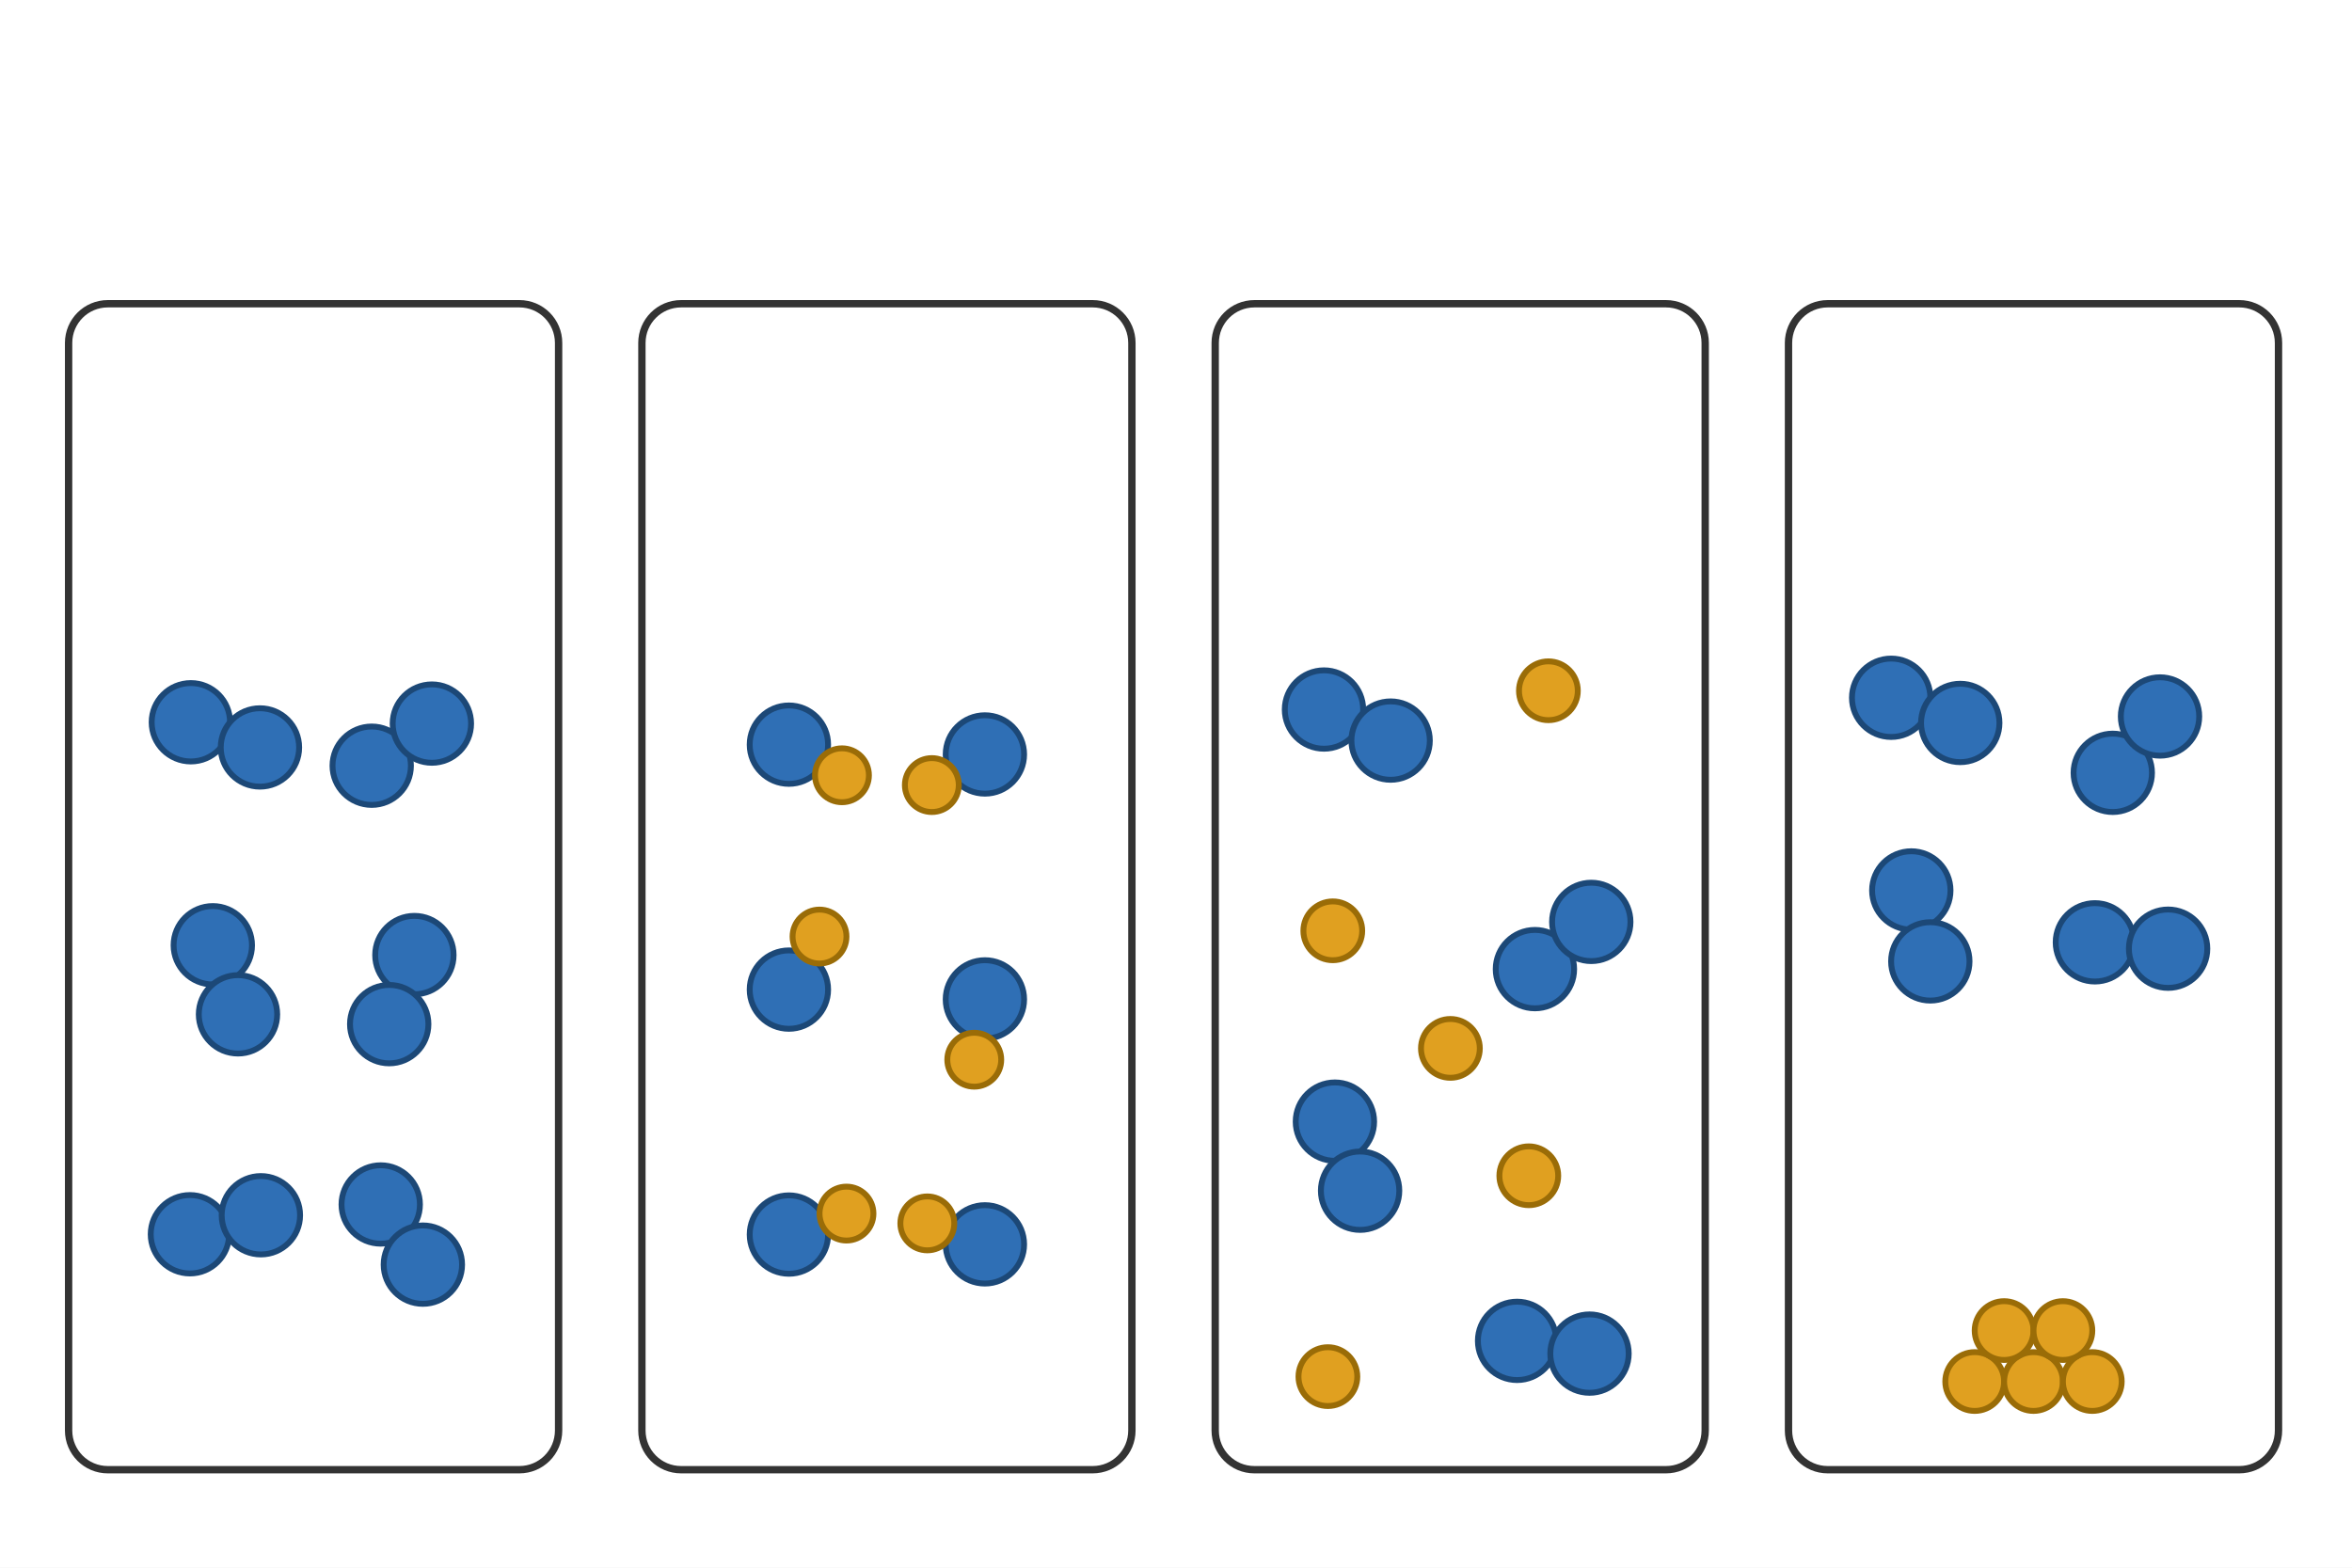
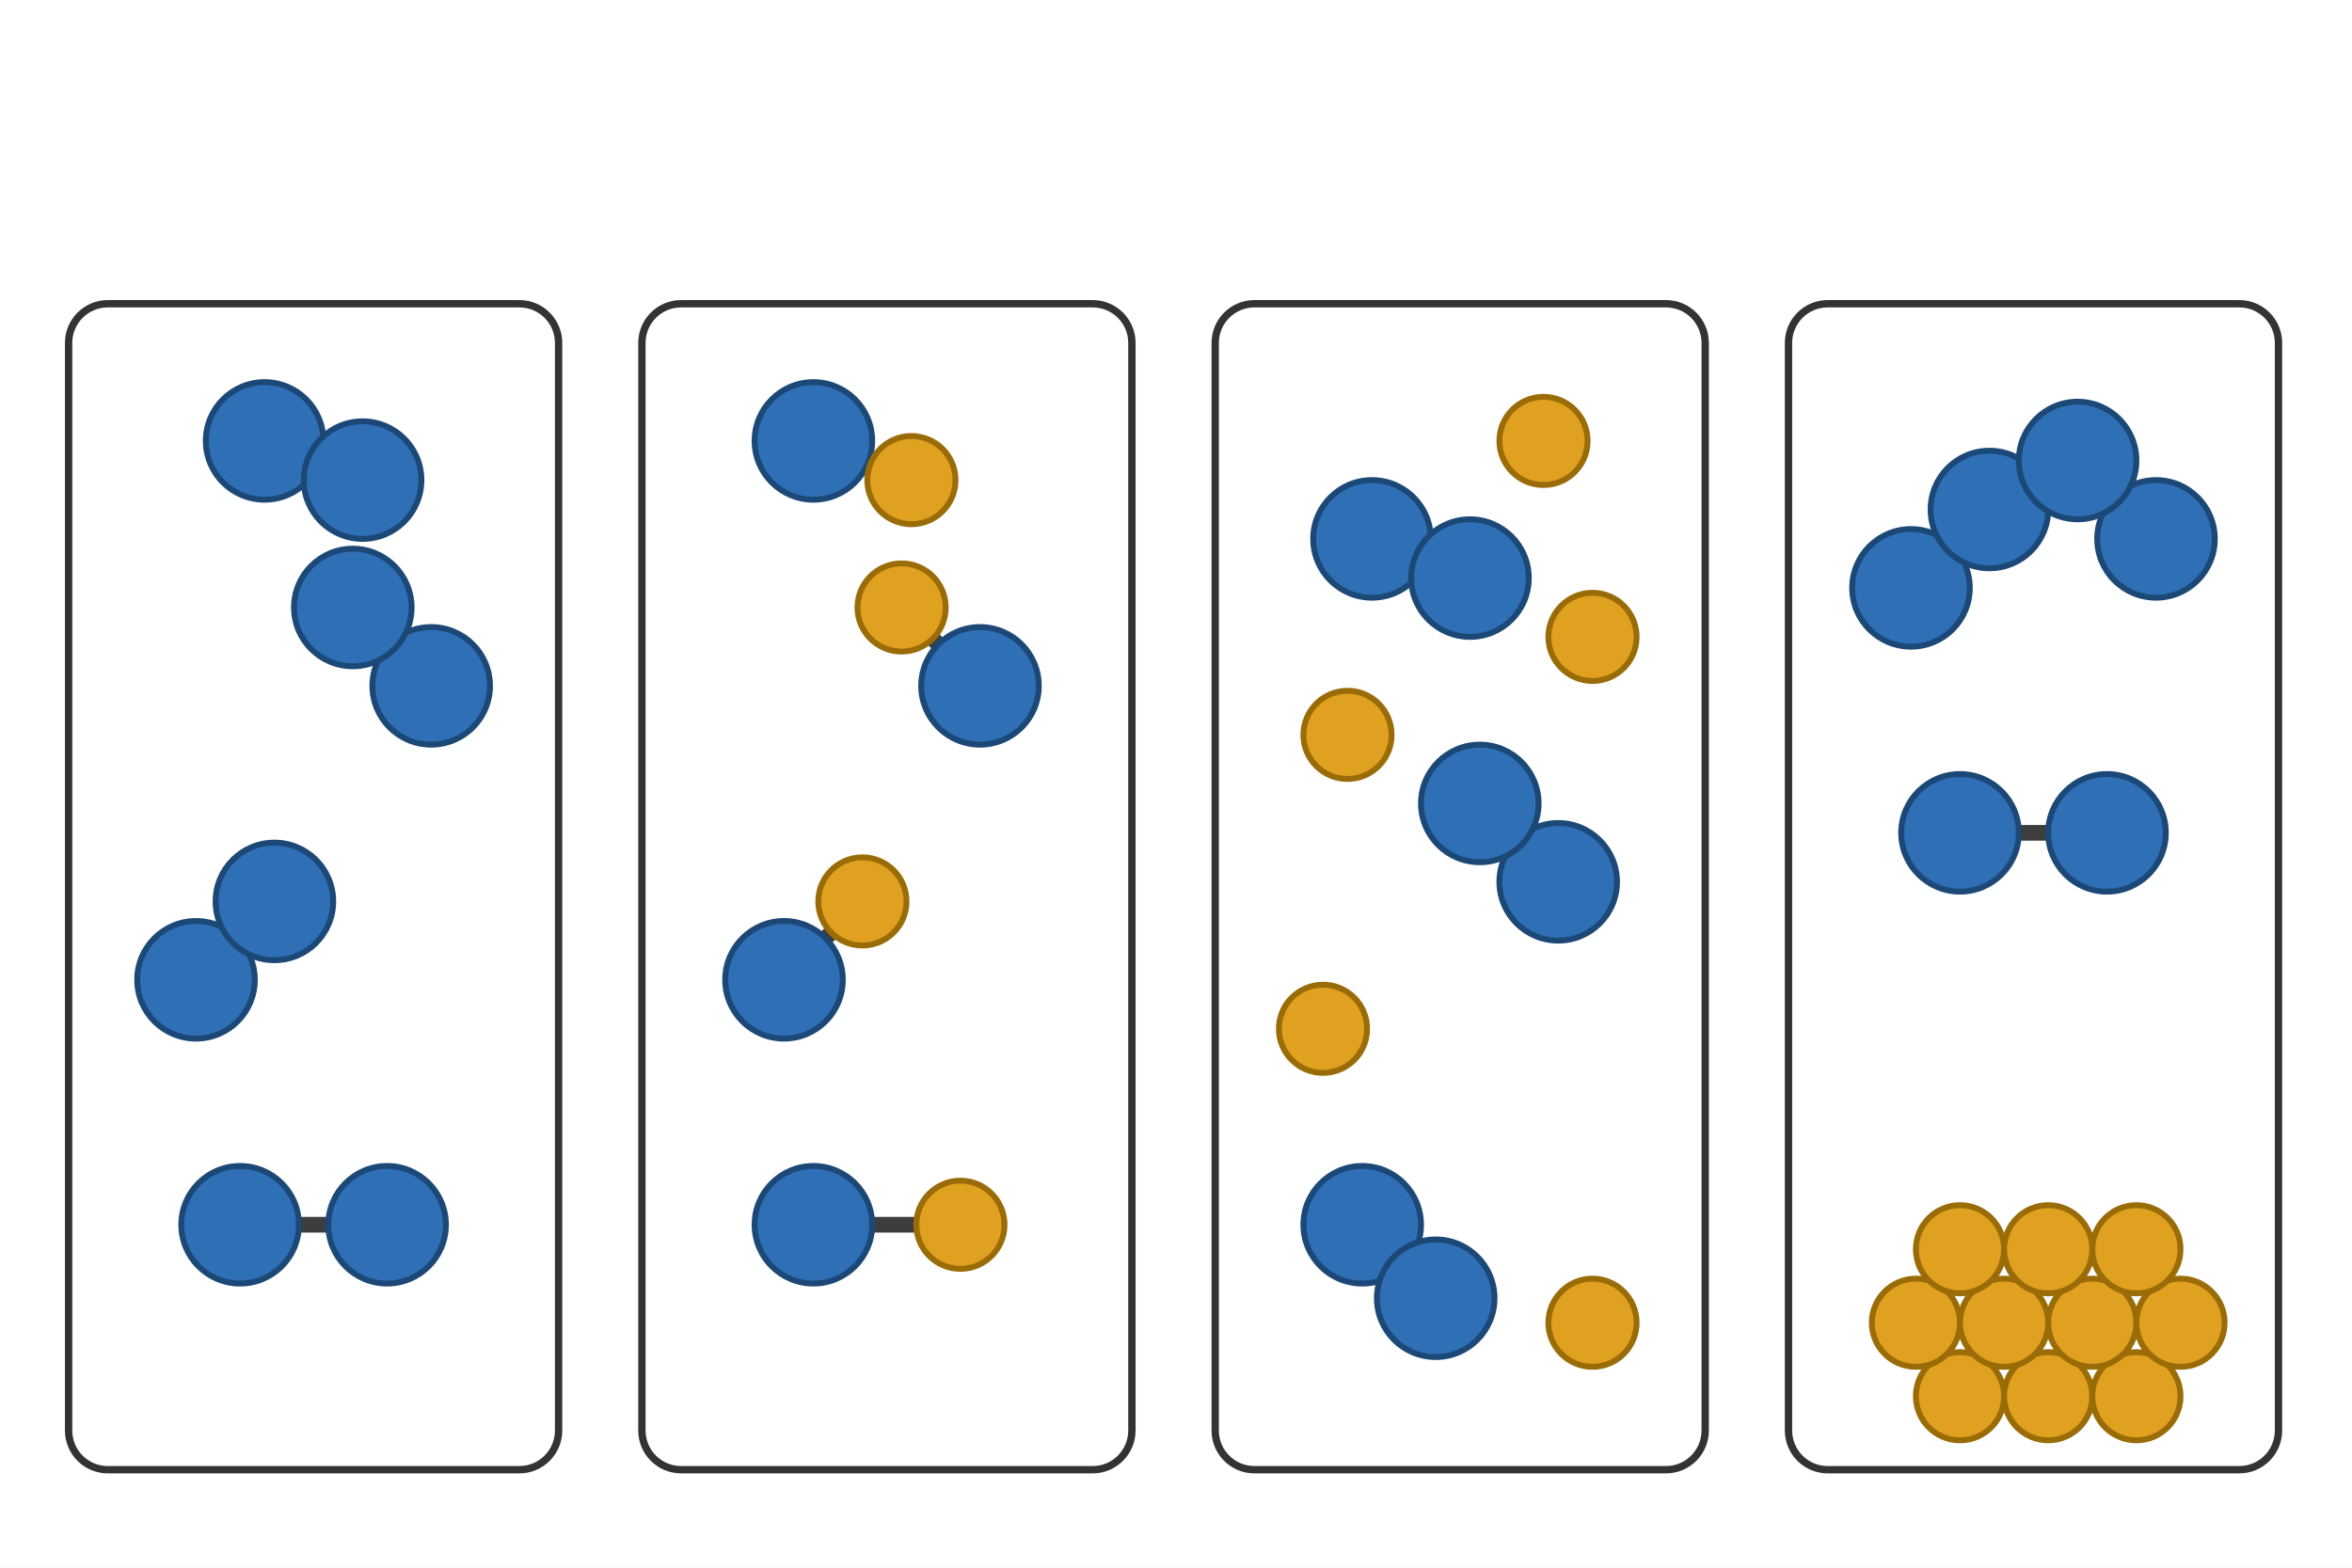
<svg xmlns="http://www.w3.org/2000/svg" viewBox="0 0 480 320">
  <rect x="0" y="0" width="480" height="320" fill="#ffffff" />
  <rect x="14" y="62" width="100" height="238" rx="8" fill="#ffffff" stroke="#333333" stroke-width="1.5" />
  <rect x="131" y="62" width="100" height="238" rx="8" fill="#ffffff" stroke="#333333" stroke-width="1.5" />
  <rect x="248" y="62" width="100" height="238" rx="8" fill="#ffffff" stroke="#333333" stroke-width="1.5" />
  <rect x="365" y="62" width="100" height="238" rx="8" fill="#ffffff" stroke="#333333" stroke-width="1.5" />
  <g>
-     <line x1="38.95" y1="147.43" x2="53.05" y2="152.57" stroke="#3d3d3d" stroke-width="3.2" stroke-linecap="round" />
-     <circle cx="38.95" cy="147.43" r="8" fill="#2f6fb5" stroke="#1c4877" stroke-width="1.2" />
-     <circle cx="53.05" cy="152.57" r="8" fill="#2f6fb5" stroke="#1c4877" stroke-width="1.2" />
-     <line x1="75.86" y1="156.3" x2="88.14" y2="147.7" stroke="#3d3d3d" stroke-width="3.2" stroke-linecap="round" />
-     <circle cx="75.86" cy="156.3" r="8" fill="#2f6fb5" stroke="#1c4877" stroke-width="1.2" />
-     <circle cx="88.14" cy="147.7" r="8" fill="#2f6fb5" stroke="#1c4877" stroke-width="1.2" />
-     <line x1="43.43" y1="192.95" x2="48.57" y2="207.05" stroke="#3d3d3d" stroke-width="3.2" stroke-linecap="round" />
-     <circle cx="43.43" cy="192.95" r="8" fill="#2f6fb5" stroke="#1c4877" stroke-width="1.2" />
-     <circle cx="48.57" cy="207.05" r="8" fill="#2f6fb5" stroke="#1c4877" stroke-width="1.2" />
-     <line x1="84.57" y1="194.95" x2="79.43" y2="209.05" stroke="#3d3d3d" stroke-width="3.2" stroke-linecap="round" />
-     <circle cx="84.57" cy="194.95" r="8" fill="#2f6fb5" stroke="#1c4877" stroke-width="1.2" />
-     <circle cx="79.43" cy="209.05" r="8" fill="#2f6fb5" stroke="#1c4877" stroke-width="1.2" />
-     <line x1="38.76" y1="251.94" x2="53.24" y2="248.06" stroke="#3d3d3d" stroke-width="3.2" stroke-linecap="round" />
-     <circle cx="38.76" cy="251.94" r="8" fill="#2f6fb5" stroke="#1c4877" stroke-width="1.2" />
-     <circle cx="53.24" cy="248.06" r="8" fill="#2f6fb5" stroke="#1c4877" stroke-width="1.2" />
-     <line x1="77.7" y1="245.86" x2="86.3" y2="258.14" stroke="#3d3d3d" stroke-width="3.2" stroke-linecap="round" />
-     <circle cx="77.7" cy="245.86" r="8" fill="#2f6fb5" stroke="#1c4877" stroke-width="1.2" />
-     <circle cx="86.3" cy="258.14" r="8" fill="#2f6fb5" stroke="#1c4877" stroke-width="1.2" />
+     <line x1="49" y1="250" x2="79" y2="250" stroke="#3d3d3d" stroke-width="3.2" stroke-linecap="round" />
+     <circle cx="49" cy="250" r="12" fill="#2f6fb5" stroke="#1c4877" stroke-width="1.2" />
+     <circle cx="79" cy="250" r="12" fill="#2f6fb5" stroke="#1c4877" stroke-width="1.2" />
+     <line x1="40" y1="200" x2="56" y2="184" stroke="#3d3d3d" stroke-width="3.2" stroke-linecap="round" />
+     <circle cx="40" cy="200" r="12" fill="#2f6fb5" stroke="#1c4877" stroke-width="1.2" />
+     <circle cx="56" cy="184" r="12" fill="#2f6fb5" stroke="#1c4877" stroke-width="1.2" />
+     <line x1="88" y1="140" x2="72" y2="124" stroke="#3d3d3d" stroke-width="3.2" stroke-linecap="round" />
+     <circle cx="88" cy="140" r="12" fill="#2f6fb5" stroke="#1c4877" stroke-width="1.2" />
+     <circle cx="72" cy="124" r="12" fill="#2f6fb5" stroke="#1c4877" stroke-width="1.2" />
+     <line x1="54" y1="90" x2="74" y2="98" stroke="#3d3d3d" stroke-width="3.2" stroke-linecap="round" />
+     <circle cx="54" cy="90" r="12" fill="#2f6fb5" stroke="#1c4877" stroke-width="1.2" />
+     <circle cx="74" cy="98" r="12" fill="#2f6fb5" stroke="#1c4877" stroke-width="1.2" />
  </g>
  <g>
-     <line x1="161" y1="152" x2="171.83" y2="158.25" stroke="#3d3d3d" stroke-width="3.2" stroke-linecap="round" />
-     <circle cx="161" cy="152" r="8" fill="#2f6fb5" stroke="#1c4877" stroke-width="1.2" />
-     <circle cx="171.83" cy="158.25" r="5.5" fill="#e0a020" stroke="#9a6c07" stroke-width="1.2" />
-     <line x1="201" y1="154" x2="190.17" y2="160.25" stroke="#3d3d3d" stroke-width="3.2" stroke-linecap="round" />
-     <circle cx="201" cy="154" r="8" fill="#2f6fb5" stroke="#1c4877" stroke-width="1.2" />
-     <circle cx="190.17" cy="160.25" r="5.5" fill="#e0a020" stroke="#9a6c07" stroke-width="1.2" />
-     <line x1="161" y1="202" x2="167.25" y2="191.17" stroke="#3d3d3d" stroke-width="3.2" stroke-linecap="round" />
-     <circle cx="161" cy="202" r="8" fill="#2f6fb5" stroke="#1c4877" stroke-width="1.2" />
-     <circle cx="167.25" cy="191.17" r="5.5" fill="#e0a020" stroke="#9a6c07" stroke-width="1.2" />
-     <line x1="201" y1="204" x2="198.83" y2="216.31" stroke="#3d3d3d" stroke-width="3.2" stroke-linecap="round" />
-     <circle cx="201" cy="204" r="8" fill="#2f6fb5" stroke="#1c4877" stroke-width="1.2" />
-     <circle cx="198.83" cy="216.31" r="5.5" fill="#e0a020" stroke="#9a6c07" stroke-width="1.2" />
-     <line x1="161" y1="252" x2="172.75" y2="247.72" stroke="#3d3d3d" stroke-width="3.2" stroke-linecap="round" />
-     <circle cx="161" cy="252" r="8" fill="#2f6fb5" stroke="#1c4877" stroke-width="1.2" />
-     <circle cx="172.75" cy="247.72" r="5.5" fill="#e0a020" stroke="#9a6c07" stroke-width="1.2" />
-     <line x1="201" y1="254" x2="189.25" y2="249.72" stroke="#3d3d3d" stroke-width="3.2" stroke-linecap="round" />
-     <circle cx="201" cy="254" r="8" fill="#2f6fb5" stroke="#1c4877" stroke-width="1.2" />
-     <circle cx="189.25" cy="249.72" r="5.5" fill="#e0a020" stroke="#9a6c07" stroke-width="1.2" />
+     <line x1="166" y1="250" x2="196" y2="250" stroke="#3d3d3d" stroke-width="3.2" stroke-linecap="round" />
+     <circle cx="166" cy="250" r="12" fill="#2f6fb5" stroke="#1c4877" stroke-width="1.2" />
+     <circle cx="196" cy="250" r="9" fill="#e0a020" stroke="#9a6c07" stroke-width="1.2" />
+     <line x1="160" y1="200" x2="176" y2="184" stroke="#3d3d3d" stroke-width="3.2" stroke-linecap="round" />
+     <circle cx="160" cy="200" r="12" fill="#2f6fb5" stroke="#1c4877" stroke-width="1.2" />
+     <circle cx="176" cy="184" r="9" fill="#e0a020" stroke="#9a6c07" stroke-width="1.2" />
+     <line x1="200" y1="140" x2="184" y2="124" stroke="#3d3d3d" stroke-width="3.2" stroke-linecap="round" />
+     <circle cx="200" cy="140" r="12" fill="#2f6fb5" stroke="#1c4877" stroke-width="1.2" />
+     <circle cx="184" cy="124" r="9" fill="#e0a020" stroke="#9a6c07" stroke-width="1.2" />
+     <line x1="166" y1="90" x2="186" y2="98" stroke="#3d3d3d" stroke-width="3.2" stroke-linecap="round" />
+     <circle cx="166" cy="90" r="12" fill="#2f6fb5" stroke="#1c4877" stroke-width="1.2" />
+     <circle cx="186" cy="98" r="9" fill="#e0a020" stroke="#9a6c07" stroke-width="1.2" />
  </g>
  <g>
-     <line x1="270.2" y1="144.83" x2="283.8" y2="151.17" stroke="#3d3d3d" stroke-width="3.2" stroke-linecap="round" />
-     <circle cx="270.2" cy="144.83" r="8" fill="#2f6fb5" stroke="#1c4877" stroke-width="1.2" />
-     <circle cx="283.8" cy="151.17" r="8" fill="#2f6fb5" stroke="#1c4877" stroke-width="1.2" />
-     <line x1="313.25" y1="197.82" x2="324.75" y2="188.18" stroke="#3d3d3d" stroke-width="3.2" stroke-linecap="round" />
-     <circle cx="313.25" cy="197.82" r="8" fill="#2f6fb5" stroke="#1c4877" stroke-width="1.2" />
-     <circle cx="324.75" cy="188.18" r="8" fill="#2f6fb5" stroke="#1c4877" stroke-width="1.2" />
-     <line x1="272.43" y1="228.95" x2="277.57" y2="243.05" stroke="#3d3d3d" stroke-width="3.2" stroke-linecap="round" />
-     <circle cx="272.43" cy="228.95" r="8" fill="#2f6fb5" stroke="#1c4877" stroke-width="1.2" />
-     <circle cx="277.57" cy="243.05" r="8" fill="#2f6fb5" stroke="#1c4877" stroke-width="1.2" />
-     <line x1="309.61" y1="273.7" x2="324.39" y2="276.3" stroke="#3d3d3d" stroke-width="3.2" stroke-linecap="round" />
-     <circle cx="309.61" cy="273.7" r="8" fill="#2f6fb5" stroke="#1c4877" stroke-width="1.2" />
-     <circle cx="324.39" cy="276.3" r="8" fill="#2f6fb5" stroke="#1c4877" stroke-width="1.2" />
-     <circle cx="316" cy="141" r="6" fill="#e0a020" stroke="#9a6c07" stroke-width="1.2" />
-     <circle cx="272" cy="190" r="6" fill="#e0a020" stroke="#9a6c07" stroke-width="1.2" />
-     <circle cx="296" cy="214" r="6" fill="#e0a020" stroke="#9a6c07" stroke-width="1.2" />
-     <circle cx="312" cy="240" r="6" fill="#e0a020" stroke="#9a6c07" stroke-width="1.2" />
-     <circle cx="271" cy="281" r="6" fill="#e0a020" stroke="#9a6c07" stroke-width="1.2" />
+     <line x1="278" y1="250" x2="293" y2="265" stroke="#3d3d3d" stroke-width="3.2" stroke-linecap="round" />
+     <circle cx="278" cy="250" r="12" fill="#2f6fb5" stroke="#1c4877" stroke-width="1.2" />
+     <circle cx="293" cy="265" r="12" fill="#2f6fb5" stroke="#1c4877" stroke-width="1.2" />
+     <line x1="318" y1="180" x2="302" y2="164" stroke="#3d3d3d" stroke-width="3.2" stroke-linecap="round" />
+     <circle cx="318" cy="180" r="12" fill="#2f6fb5" stroke="#1c4877" stroke-width="1.2" />
+     <circle cx="302" cy="164" r="12" fill="#2f6fb5" stroke="#1c4877" stroke-width="1.2" />
+     <line x1="280" y1="110" x2="300" y2="118" stroke="#3d3d3d" stroke-width="3.2" stroke-linecap="round" />
+     <circle cx="280" cy="110" r="12" fill="#2f6fb5" stroke="#1c4877" stroke-width="1.2" />
+     <circle cx="300" cy="118" r="12" fill="#2f6fb5" stroke="#1c4877" stroke-width="1.2" />
+     <circle cx="325" cy="270" r="9" fill="#e0a020" stroke="#9a6c07" stroke-width="1.2" />
+     <circle cx="270" cy="210" r="9" fill="#e0a020" stroke="#9a6c07" stroke-width="1.2" />
+     <circle cx="325" cy="130" r="9" fill="#e0a020" stroke="#9a6c07" stroke-width="1.2" />
+     <circle cx="275" cy="150" r="9" fill="#e0a020" stroke="#9a6c07" stroke-width="1.2" />
+     <circle cx="315" cy="90" r="9" fill="#e0a020" stroke="#9a6c07" stroke-width="1.2" />
  </g>
  <g>
-     <line x1="385.95" y1="142.43" x2="400.05" y2="147.57" stroke="#3d3d3d" stroke-width="3.2" stroke-linecap="round" />
-     <circle cx="385.95" cy="142.43" r="8" fill="#2f6fb5" stroke="#1c4877" stroke-width="1.2" />
-     <circle cx="400.05" cy="147.57" r="8" fill="#2f6fb5" stroke="#1c4877" stroke-width="1.2" />
-     <line x1="431.18" y1="157.75" x2="440.82" y2="146.25" stroke="#3d3d3d" stroke-width="3.2" stroke-linecap="round" />
-     <circle cx="431.18" cy="157.75" r="8" fill="#2f6fb5" stroke="#1c4877" stroke-width="1.2" />
-     <circle cx="440.82" cy="146.25" r="8" fill="#2f6fb5" stroke="#1c4877" stroke-width="1.2" />
-     <line x1="390.06" y1="181.76" x2="393.94" y2="196.24" stroke="#3d3d3d" stroke-width="3.2" stroke-linecap="round" />
-     <circle cx="390.06" cy="181.76" r="8" fill="#2f6fb5" stroke="#1c4877" stroke-width="1.2" />
-     <circle cx="393.94" cy="196.24" r="8" fill="#2f6fb5" stroke="#1c4877" stroke-width="1.2" />
-     <line x1="427.53" y1="192.35" x2="442.47" y2="193.65" stroke="#3d3d3d" stroke-width="3.2" stroke-linecap="round" />
-     <circle cx="427.53" cy="192.35" r="8" fill="#2f6fb5" stroke="#1c4877" stroke-width="1.2" />
-     <circle cx="442.47" cy="193.65" r="8" fill="#2f6fb5" stroke="#1c4877" stroke-width="1.2" />
-     <circle cx="403" cy="282" r="6" fill="#e0a020" stroke="#9a6c07" stroke-width="1.2" />
-     <circle cx="415" cy="282" r="6" fill="#e0a020" stroke="#9a6c07" stroke-width="1.2" />
-     <circle cx="427" cy="282" r="6" fill="#e0a020" stroke="#9a6c07" stroke-width="1.2" />
-     <circle cx="409" cy="271.6" r="6" fill="#e0a020" stroke="#9a6c07" stroke-width="1.2" />
-     <circle cx="421" cy="271.6" r="6" fill="#e0a020" stroke="#9a6c07" stroke-width="1.2" />
+     <line x1="400" y1="170" x2="430" y2="170" stroke="#3d3d3d" stroke-width="3.2" stroke-linecap="round" />
+     <circle cx="400" cy="170" r="12" fill="#2f6fb5" stroke="#1c4877" stroke-width="1.2" />
+     <circle cx="430" cy="170" r="12" fill="#2f6fb5" stroke="#1c4877" stroke-width="1.2" />
+     <line x1="390" y1="120" x2="406" y2="104" stroke="#3d3d3d" stroke-width="3.2" stroke-linecap="round" />
+     <circle cx="390" cy="120" r="12" fill="#2f6fb5" stroke="#1c4877" stroke-width="1.2" />
+     <circle cx="406" cy="104" r="12" fill="#2f6fb5" stroke="#1c4877" stroke-width="1.2" />
+     <line x1="440" y1="110" x2="424" y2="94" stroke="#3d3d3d" stroke-width="3.2" stroke-linecap="round" />
+     <circle cx="440" cy="110" r="12" fill="#2f6fb5" stroke="#1c4877" stroke-width="1.2" />
+     <circle cx="424" cy="94" r="12" fill="#2f6fb5" stroke="#1c4877" stroke-width="1.2" />
+     <circle cx="400" cy="285" r="9" fill="#e0a020" stroke="#9a6c07" stroke-width="1.2" />
+     <circle cx="418" cy="285" r="9" fill="#e0a020" stroke="#9a6c07" stroke-width="1.2" />
+     <circle cx="436" cy="285" r="9" fill="#e0a020" stroke="#9a6c07" stroke-width="1.2" />
+     <circle cx="391" cy="270" r="9" fill="#e0a020" stroke="#9a6c07" stroke-width="1.2" />
+     <circle cx="409" cy="270" r="9" fill="#e0a020" stroke="#9a6c07" stroke-width="1.2" />
+     <circle cx="427" cy="270" r="9" fill="#e0a020" stroke="#9a6c07" stroke-width="1.2" />
+     <circle cx="445" cy="270" r="9" fill="#e0a020" stroke="#9a6c07" stroke-width="1.2" />
+     <circle cx="400" cy="255" r="9" fill="#e0a020" stroke="#9a6c07" stroke-width="1.2" />
+     <circle cx="418" cy="255" r="9" fill="#e0a020" stroke="#9a6c07" stroke-width="1.2" />
+     <circle cx="436" cy="255" r="9" fill="#e0a020" stroke="#9a6c07" stroke-width="1.2" />
  </g>
</svg>
